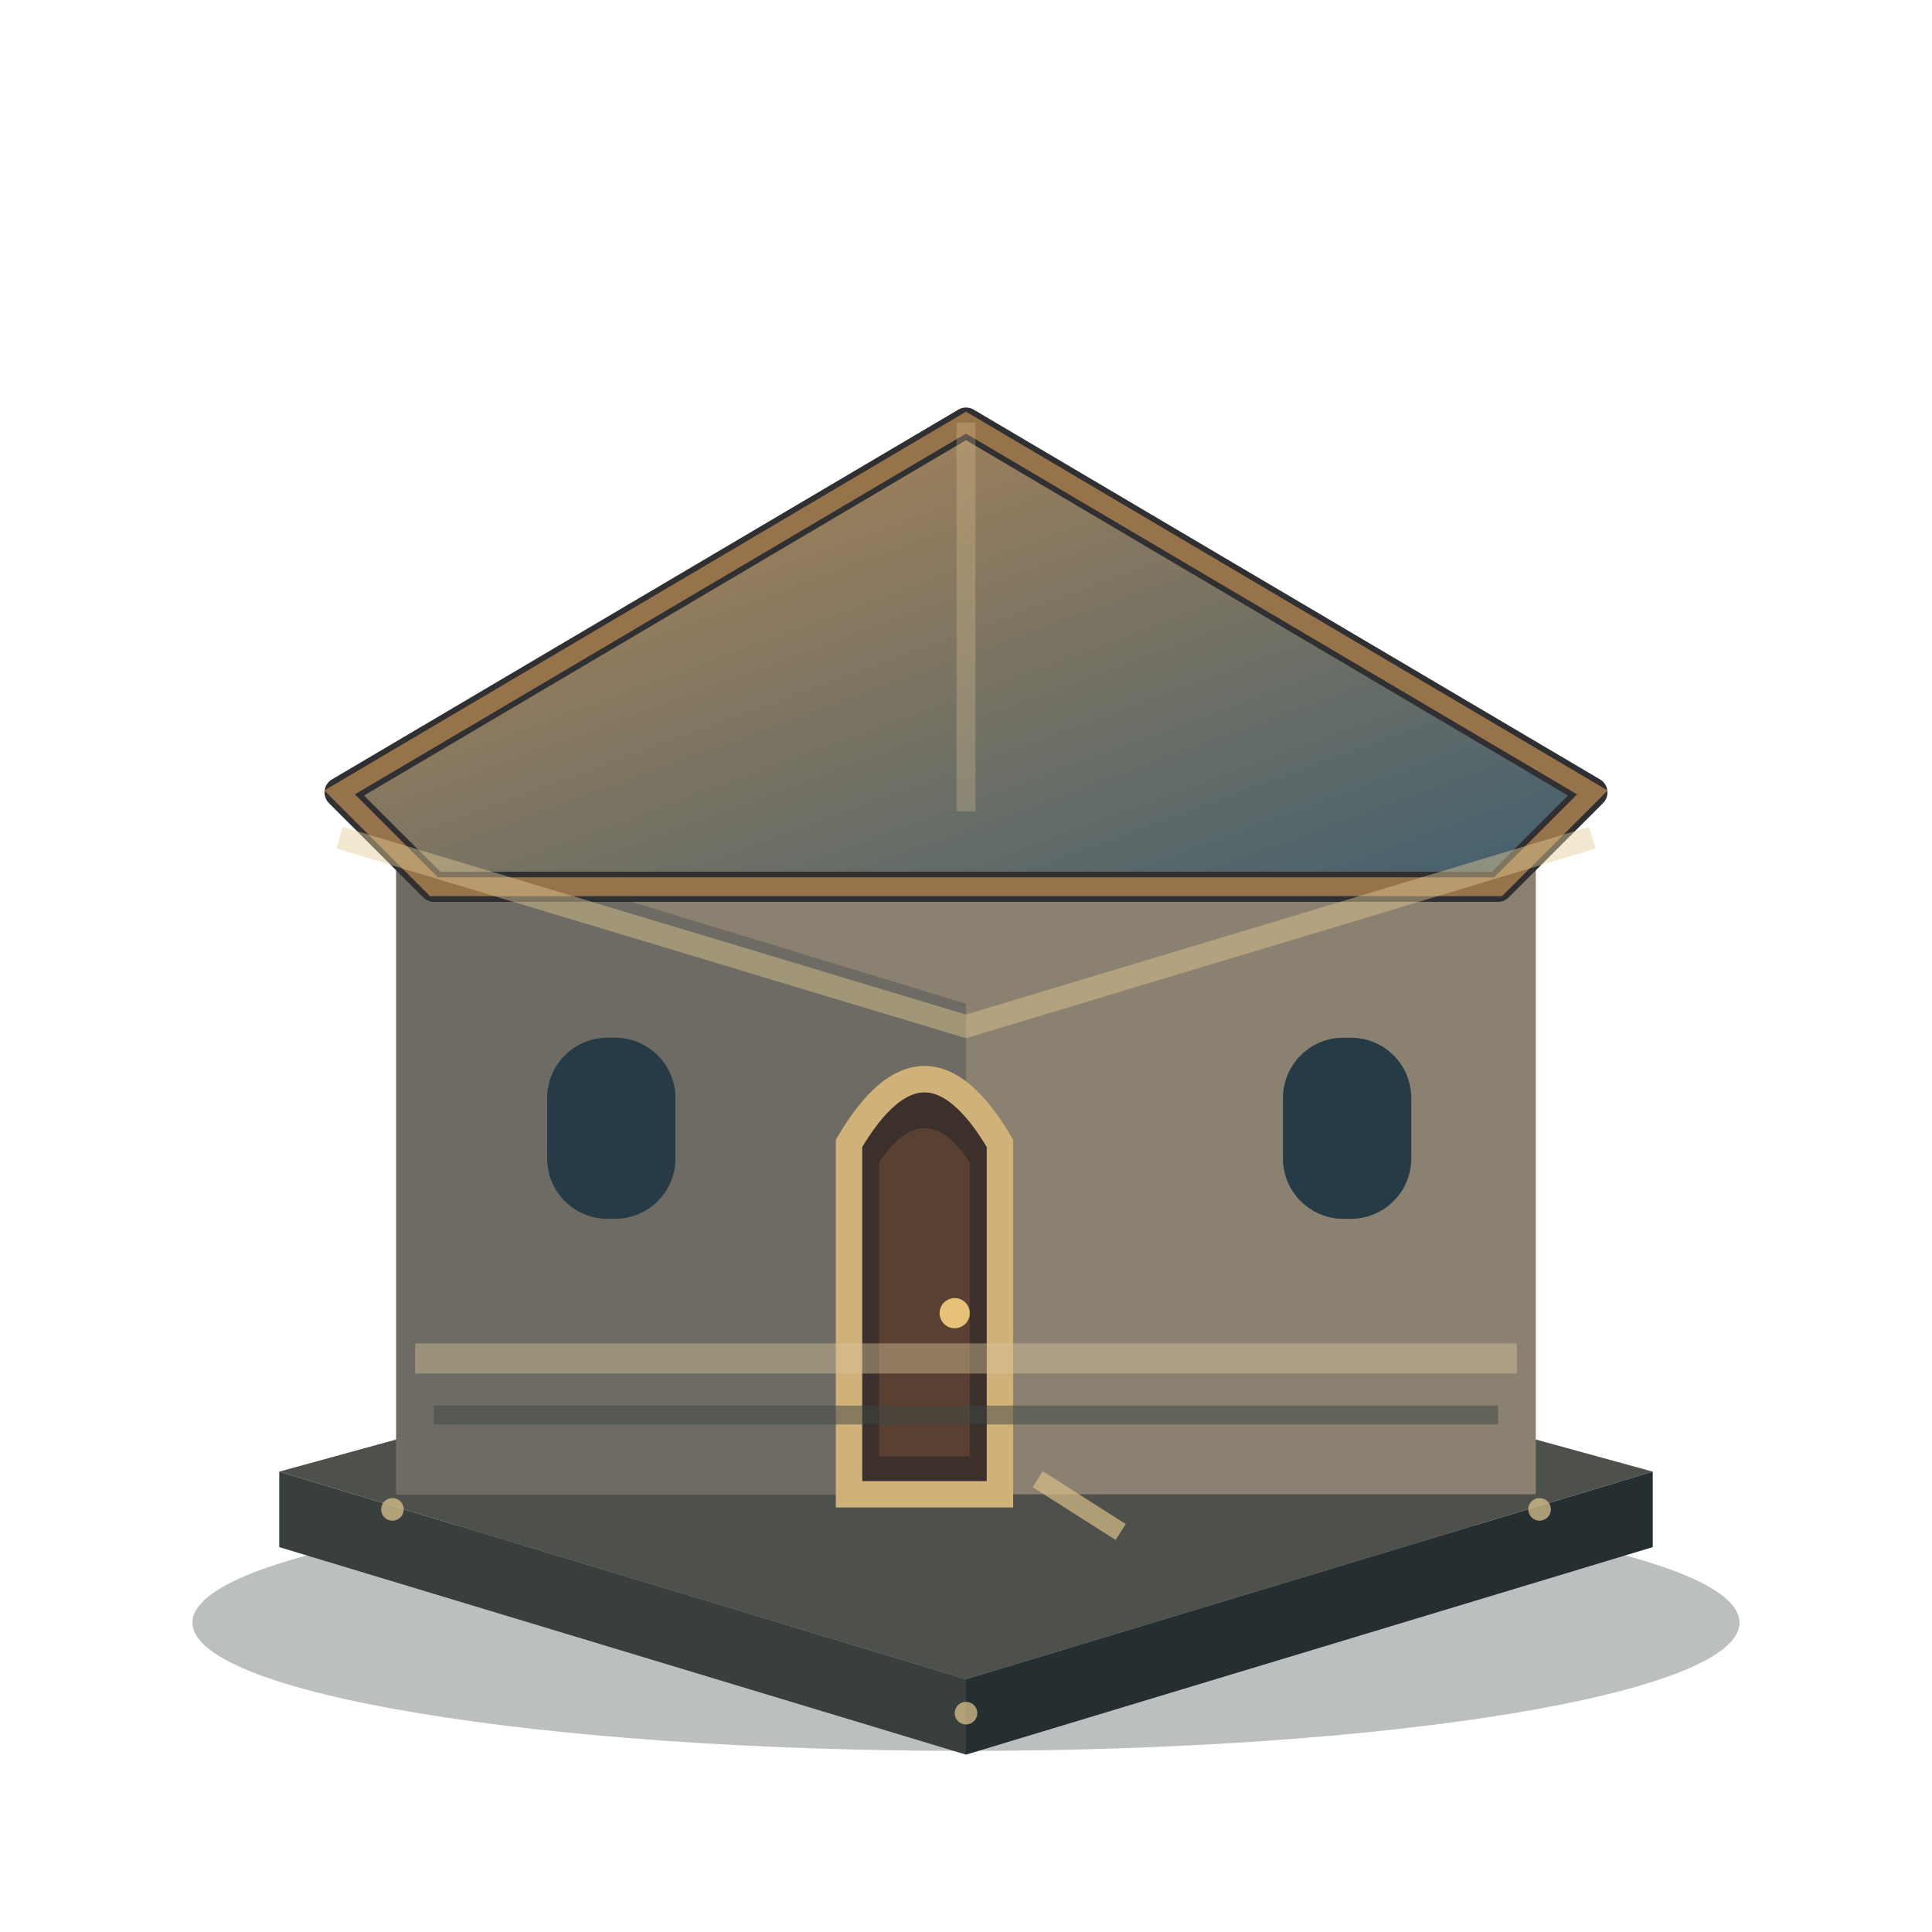
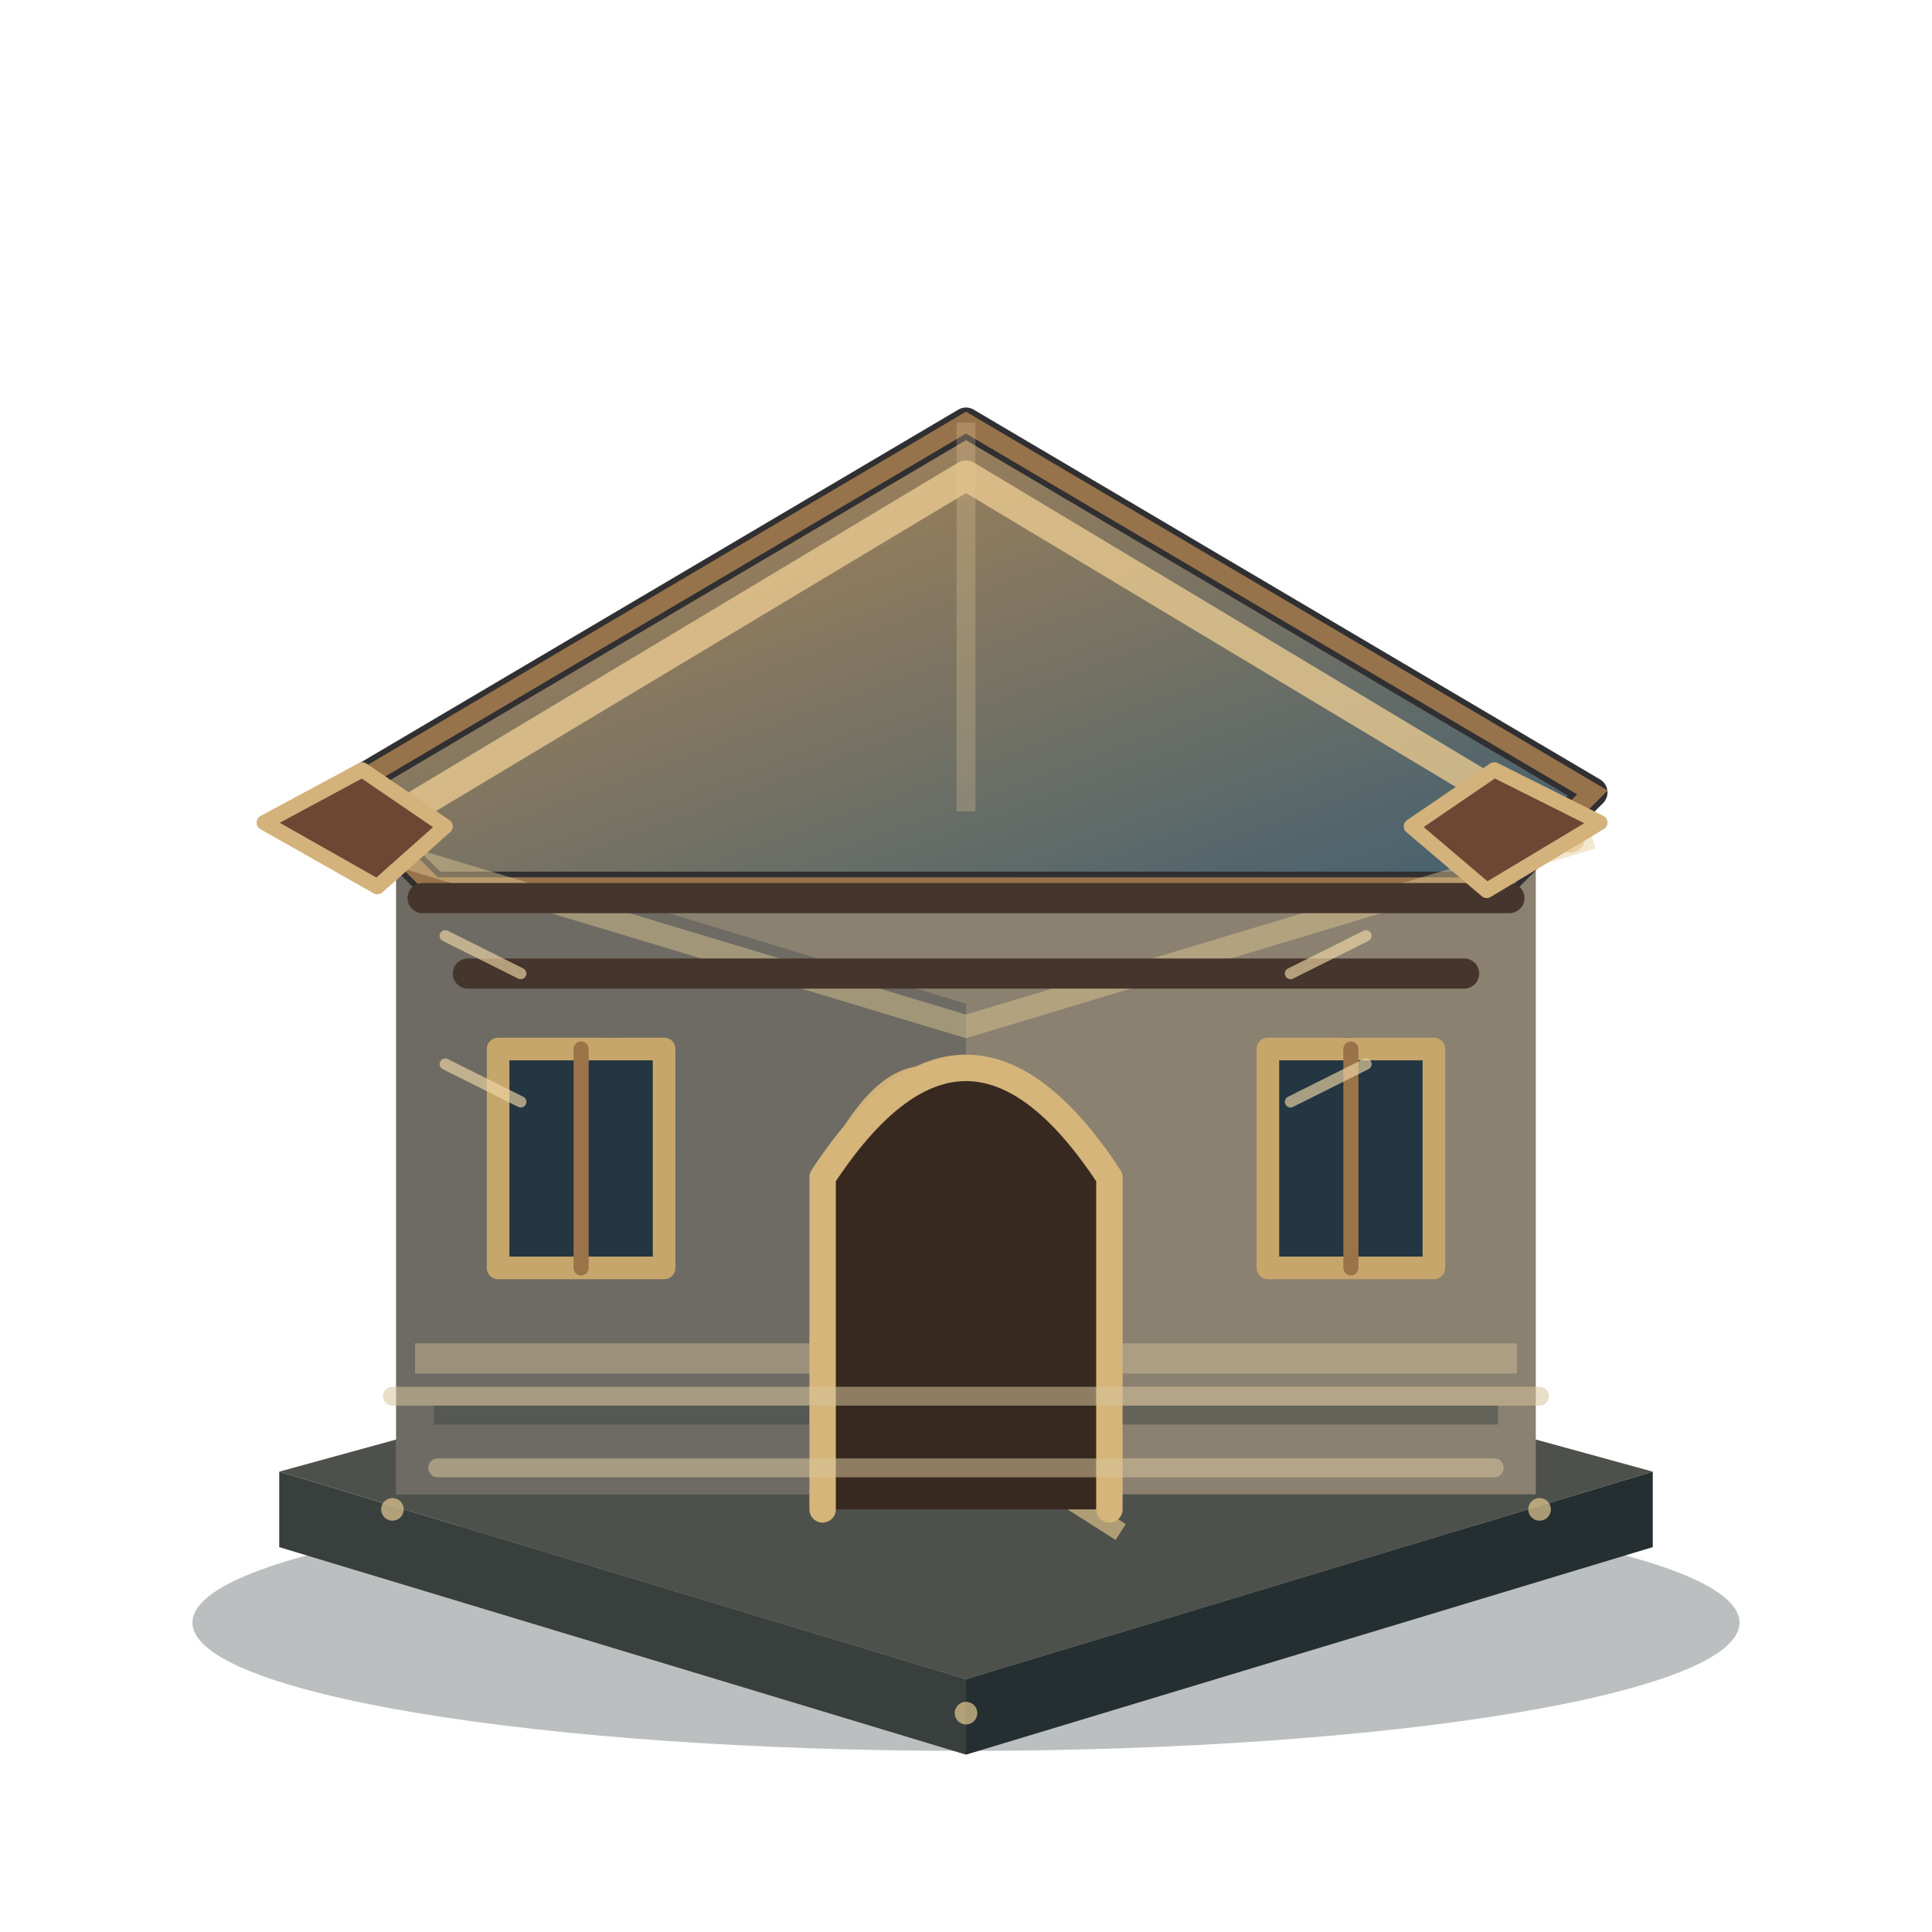
<svg xmlns="http://www.w3.org/2000/svg" width="512" height="512" viewBox="0 0 512 512" role="img" aria-labelledby="title desc">
  <defs>
    <linearGradient id="stone" x1="0" y1="0" x2="1" y2="1">
      <stop stop-color="#b7aa91" />
      <stop offset="1" stop-color="#615e58" />
    </linearGradient>
    <linearGradient id="roof" x1="0" y1="0" x2="1" y2="1">
      <stop stop-color="#b98a54" />
      <stop offset="1" stop-color="#405f70" />
    </linearGradient>
    <linearGradient id="light" x1="0" y1="0" x2="0" y2="1">
      <stop stop-color="#fff0bd" />
      <stop offset="1" stop-color="#d58d45" />
    </linearGradient>
  </defs>
  <ellipse cx="256" cy="430" rx="205" ry="34" fill="#10191b" opacity=".28" />
  <path d="M74 390 L256 445 L438 390 L256 340Z" fill="#4e514b" />
  <path d="M74 390 L256 445 V465 L74 410Z" fill="#383f3d" />
  <path d="M256 445 L438 390 V410 L256 465Z" fill="#252f31" />
  <path d="M105 220 H407 V396 H105Z" fill="#8b8170" />
  <path d="M105 220 L256 266 V396 H105Z" fill="#6d6b63" />
  <path d="M90 210 L256 112 L422 210 L397 235 L115 235 Z" fill="url(#roof)" stroke="#302f31" stroke-width="8" stroke-linejoin="round" />
  <path d="M90 210 L256 112 L422 210 L397 235 L115 235 Z" fill="none" stroke="#b98a54" stroke-width="5" opacity=".75" />
  <path d="M225 396 v-93 q20 -34 40 0 v93Z" fill="#3b302b" stroke="#d1b17a" stroke-width="7" />
  <path d="M233 386 v-78 q12 -18 24 0 v78Z" fill="#5a4032" />
  <circle cx="253" cy="348" r="4" fill="#e6c17a" />
  <rect x="145" y="275" width="34" height="48" rx="16" fill="#263b45" />
  <rect x="340" y="275" width="34" height="48" rx="16" fill="#263b45" />
  <path d="M110 360 H402" stroke="#d4c19a" stroke-width="8" opacity=".45" />
  <path d="M115 375 H397" stroke="#3d4543" stroke-width="5" opacity=".5" />
  <path d="M90 222 L256 272 L422 222" fill="none" stroke="#e3c994" stroke-width="6" opacity=".45" />
  <path d="M256 112 V215" stroke="#f1d5a0" stroke-width="5" opacity=".25" />
  <path d="M275 392 l22 14" stroke="#d8bd87" stroke-width="5" opacity=".7" />
  <g fill="#e4c991" opacity=".7">
    <circle cx="104" cy="400" r="3" />
    <circle cx="408" cy="400" r="3" />
    <circle cx="256" cy="454" r="3" />
  </g>
+   <g stroke-linecap="round" stroke-linejoin="round">
+     <path d="M96 222L256 126L416 222" fill="none" stroke="#e8c990" stroke-width="8" opacity=".8" />
+     <path d="M112 238H400M124 258H388" stroke="#45352c" stroke-width="8" />
+     <path d="M132 278h44v58h-44zM336 278h44v58h-44z" fill="#233641" stroke="#c7a66c" stroke-width="6" />
+     <path d="M154 278v58m204-58v58" stroke="#9a7448" stroke-width="4" />
+     <path d="M218 400v-88q38-58 76 0v88" fill="#382920" stroke="#d5b57a" stroke-width="7" />
+     <path d="M104 370h304M116 389h280" stroke="#d7c39a" stroke-width="5" opacity=".55" />
+     <path d="M70 218l26-14 22 15-18 16zM374 219l22-15 28 14-30 18z" fill="#6d4734" stroke="#d4b27b" stroke-width="4" />
+     <path d="M118 248l20 10m-20 24l20 10m224-44l-20 10m20 24l-20 10" stroke="#f0d7a6" stroke-width="3" opacity=".65" />
+   </g>
+   <g data-kindlewake-polish="v1" />
</svg>
